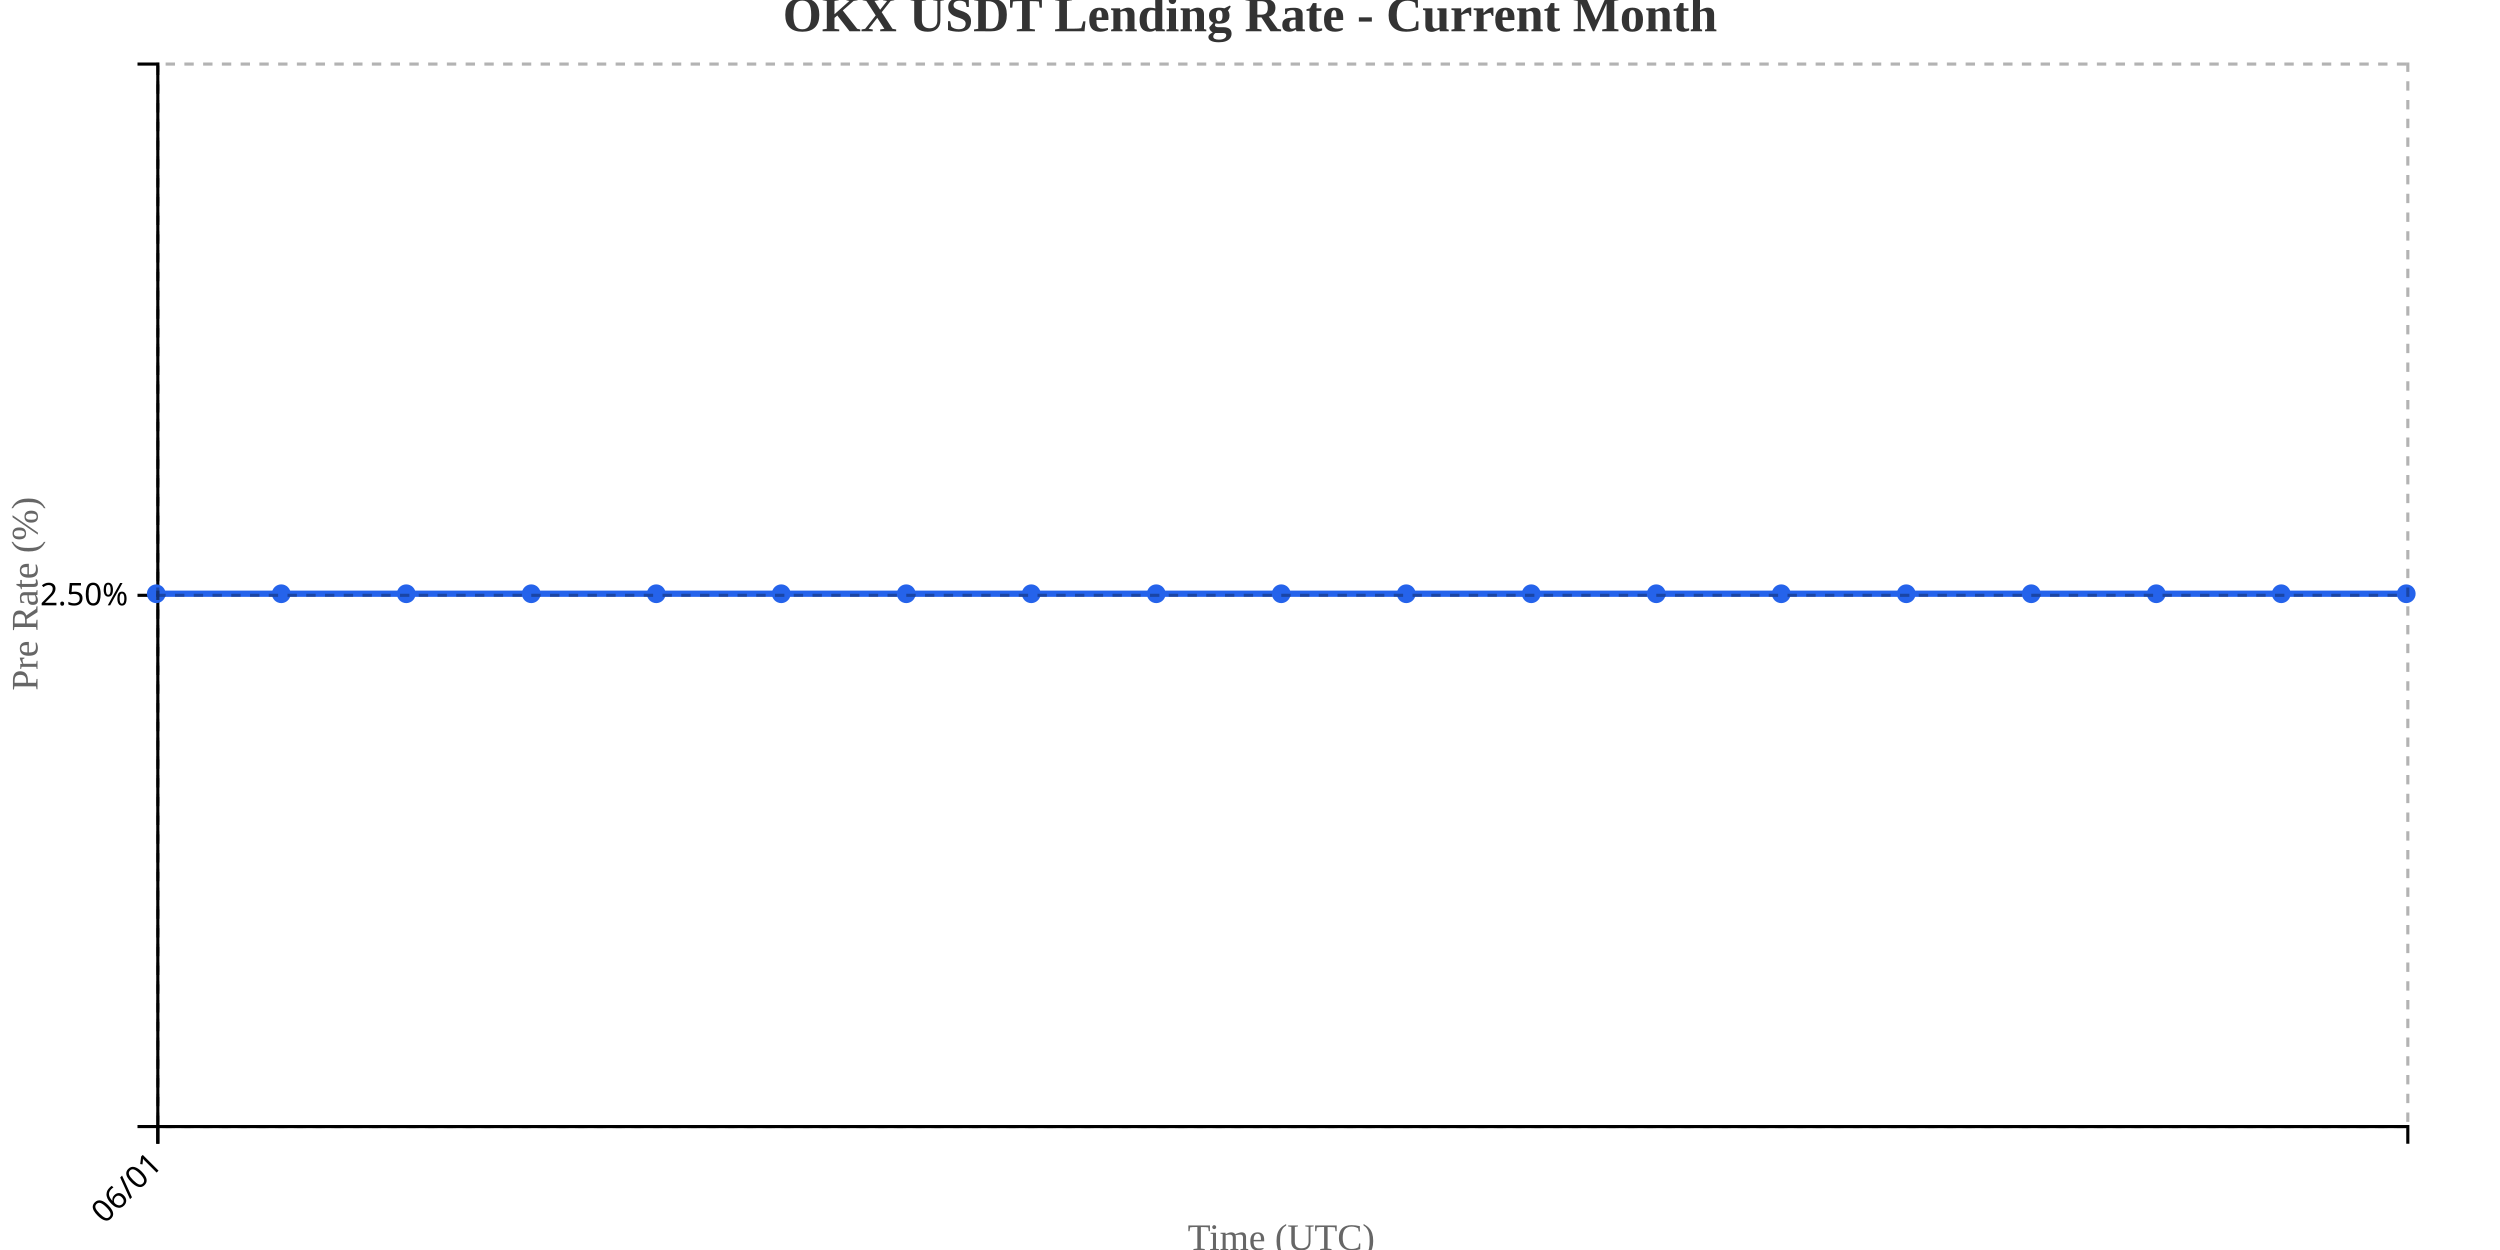
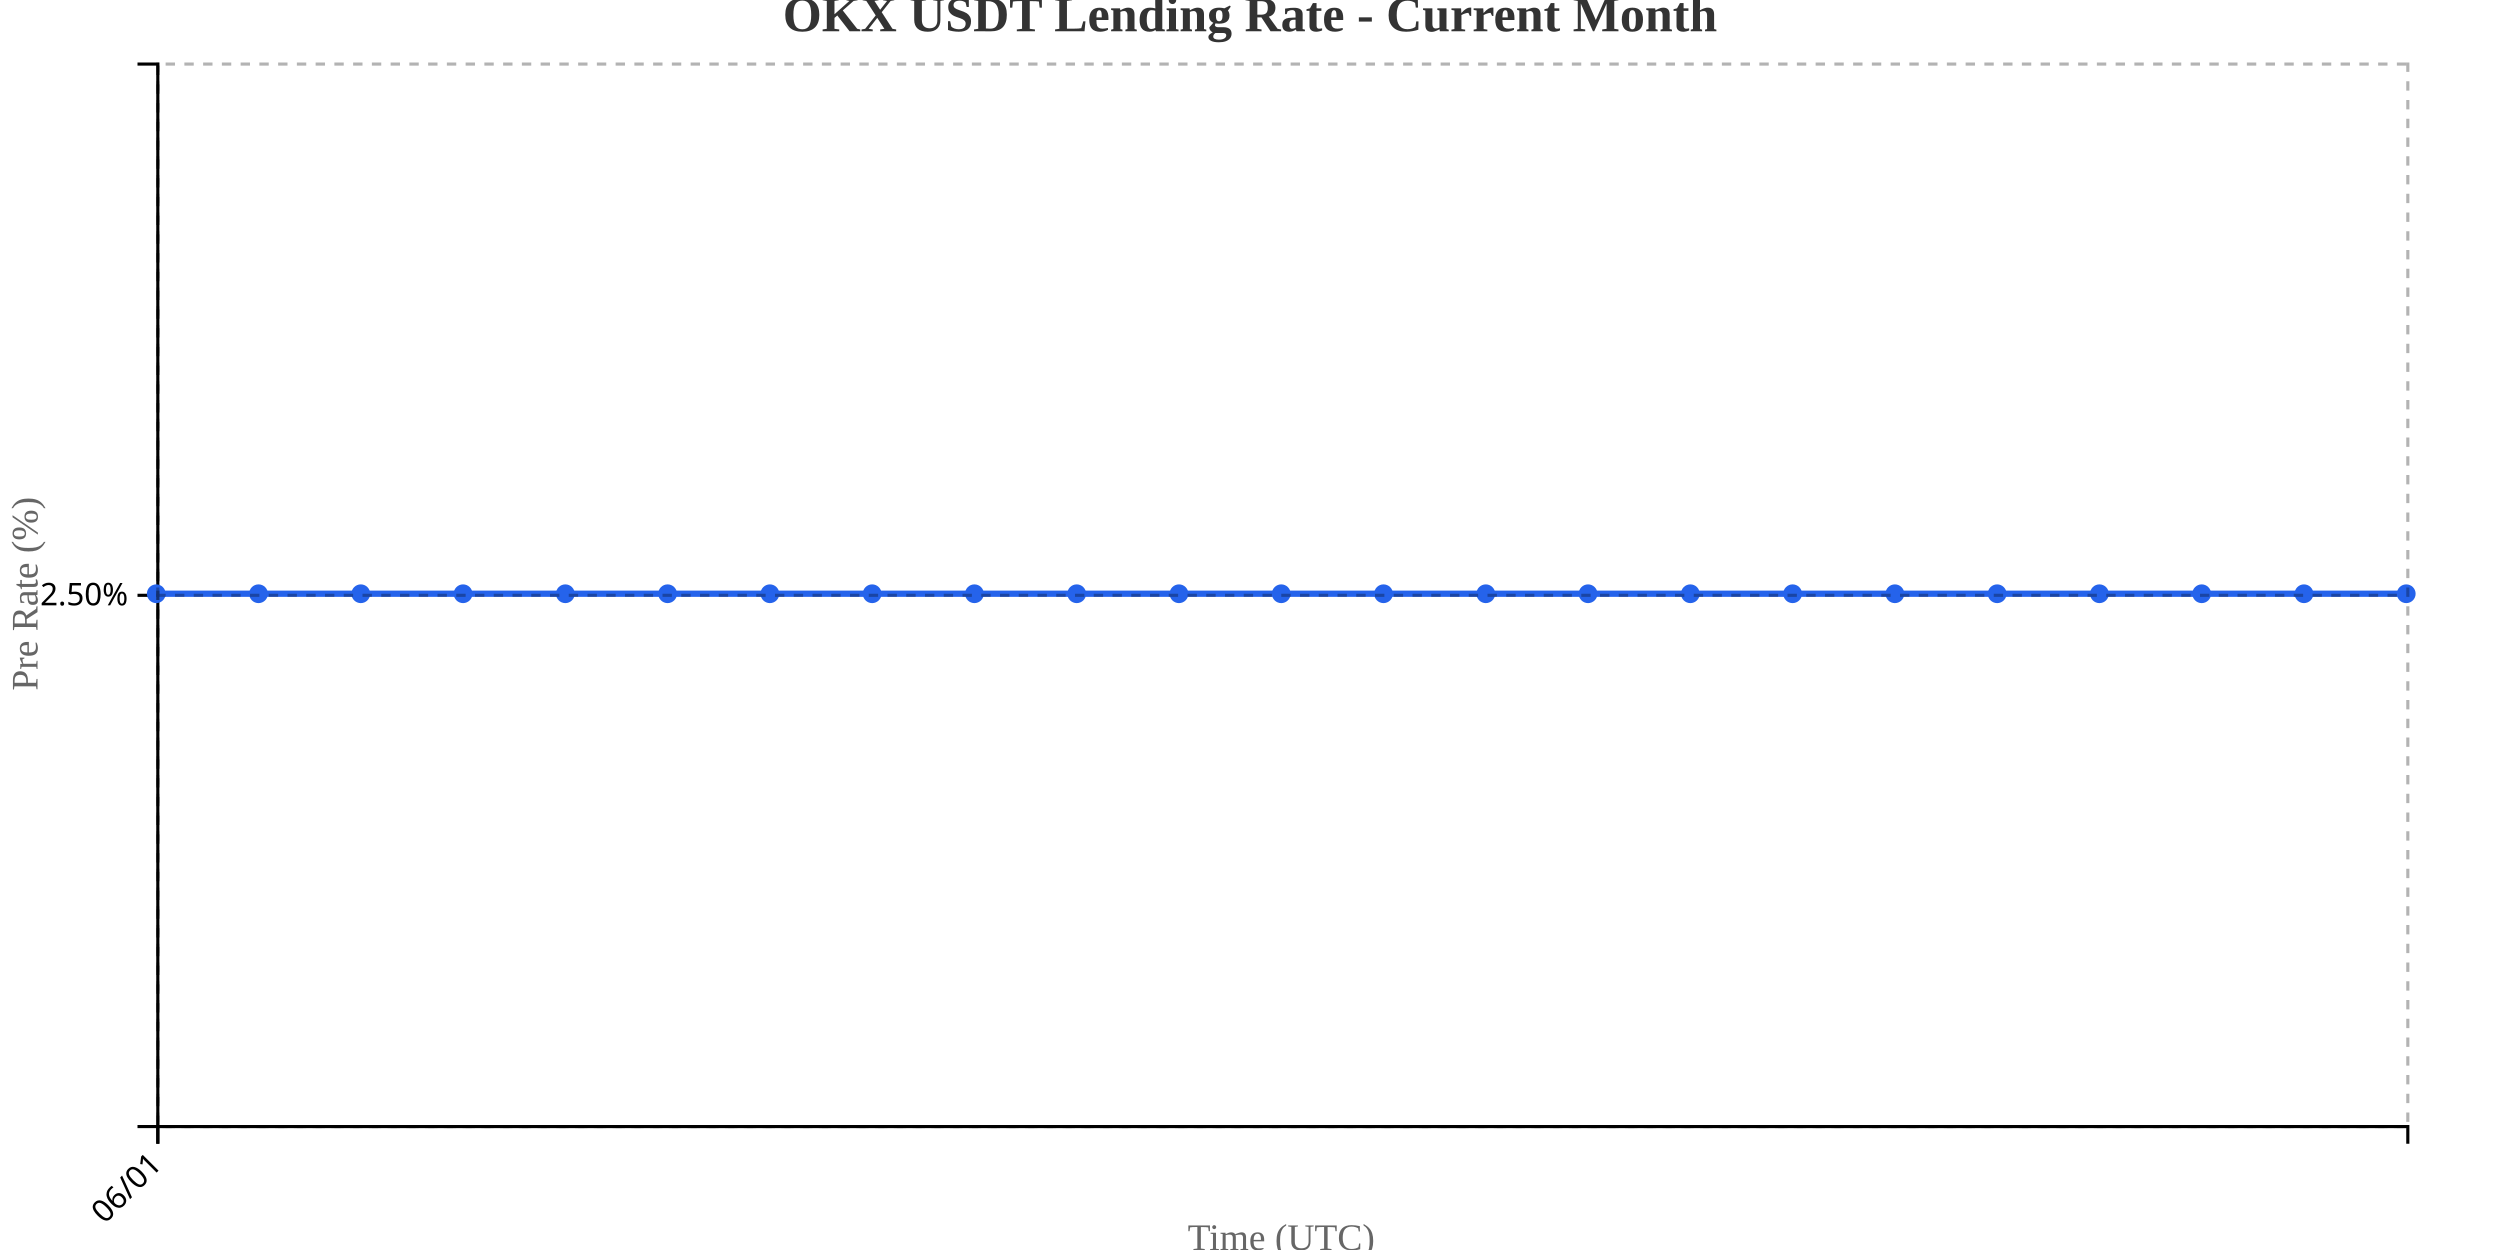
<svg xmlns="http://www.w3.org/2000/svg" width="800" height="400">
  <g transform="translate(50,20)">
    <g transform="translate(0,340)" fill="none" font-size="10" font-family="sans-serif" text-anchor="middle">
      <path class="domain" stroke="currentColor" d="M0.5,6V0.5H720.5V6" />
      <g class="tick" opacity="1" transform="translate(0.5,0)">
        <line stroke="currentColor" y2="6" />
        <text fill="currentColor" y="9" dy=".15em" style="text-anchor: end;" dx="-.8em" transform="rotate(-45)">06/01</text>
      </g>
    </g>
    <g fill="none" font-size="10" font-family="sans-serif" text-anchor="end">
      <path class="domain" stroke="currentColor" d="M-6,340.5H0.5V0.5H-6" />
      <g class="tick" opacity="1" transform="translate(0,170.5)">
        <line stroke="currentColor" x2="-6" />
        <text fill="currentColor" x="-9" dy="0.32em">2.50%</text>
      </g>
    </g>
    <text transform="rotate(-90)" y="-50" x="-170" dy="1em" style="text-anchor: middle; font-size: 12px; fill: #666;">Pre Rate (%)</text>
    <text transform="translate(360, 380)" style="text-anchor: middle; font-size: 12px; fill: #666;">Time (UTC)</text>
-     <path fill="none" stroke="#2563eb" stroke-width="2" d="M0,170C13.333,170,26.667,170,40,170C53.333,170,66.667,170,80,170C93.333,170,106.667,170,120,170C133.333,170,146.667,170,160,170C173.333,170,186.667,170,200,170C213.333,170,226.667,170,240,170C253.333,170,266.667,170,280,170C293.333,170,306.667,170,320,170C333.333,170,346.667,170,360,170C373.333,170,386.667,170,400,170C413.333,170,426.667,170,440,170C453.333,170,466.667,170,480,170C493.333,170,506.667,170,520,170C533.333,170,546.667,170,560,170C573.333,170,586.667,170,600,170C613.333,170,626.667,170,640,170C653.333,170,666.667,170,680,170C693.333,170,706.667,170,720,170" />
+     <path fill="none" stroke="#2563eb" stroke-width="2" d="M0,170C10.909,170,21.818,170,32.727,170C43.636,170,54.545,170,65.455,170C76.364,170,87.273,170,98.182,170C109.091,170,120,170,130.909,170C141.818,170,152.727,170,163.636,170C174.545,170,185.455,170,196.364,170C207.273,170,218.182,170,229.091,170C240,170,250.909,170,261.818,170C272.727,170,283.636,170,294.545,170C305.455,170,316.364,170,327.273,170C338.182,170,349.091,170,360,170C370.909,170,381.818,170,392.727,170C403.636,170,414.545,170,425.455,170C436.364,170,447.273,170,458.182,170C469.091,170,480,170,490.909,170C501.818,170,512.727,170,523.636,170C534.545,170,545.455,170,556.364,170C567.273,170,578.182,170,589.091,170C600,170,610.909,170,621.818,170C632.727,170,643.636,170,654.545,170C665.455,170,676.364,170,687.273,170C698.182,170,709.091,170,720,170" />
    <circle class="dot" cx="0" cy="170" r="3" fill="#2563eb" />
-     <circle class="dot" cx="40" cy="170" r="3" fill="#2563eb" />
-     <circle class="dot" cx="80" cy="170" r="3" fill="#2563eb" />
-     <circle class="dot" cx="120" cy="170" r="3" fill="#2563eb" />
-     <circle class="dot" cx="160" cy="170" r="3" fill="#2563eb" />
-     <circle class="dot" cx="200" cy="170" r="3" fill="#2563eb" />
-     <circle class="dot" cx="240" cy="170" r="3" fill="#2563eb" />
-     <circle class="dot" cx="280" cy="170" r="3" fill="#2563eb" />
-     <circle class="dot" cx="320" cy="170" r="3" fill="#2563eb" />
+     <circle class="dot" cx="32.727" cy="170" r="3" fill="#2563eb" />
+     <circle class="dot" cx="65.455" cy="170" r="3" fill="#2563eb" />
+     <circle class="dot" cx="98.182" cy="170" r="3" fill="#2563eb" />
+     <circle class="dot" cx="130.909" cy="170" r="3" fill="#2563eb" />
+     <circle class="dot" cx="163.636" cy="170" r="3" fill="#2563eb" />
+     <circle class="dot" cx="196.364" cy="170" r="3" fill="#2563eb" />
+     <circle class="dot" cx="229.091" cy="170" r="3" fill="#2563eb" />
+     <circle class="dot" cx="261.818" cy="170" r="3" fill="#2563eb" />
+     <circle class="dot" cx="294.545" cy="170" r="3" fill="#2563eb" />
+     <circle class="dot" cx="327.273" cy="170" r="3" fill="#2563eb" />
    <circle class="dot" cx="360" cy="170" r="3" fill="#2563eb" />
-     <circle class="dot" cx="400" cy="170" r="3" fill="#2563eb" />
-     <circle class="dot" cx="440" cy="170" r="3" fill="#2563eb" />
-     <circle class="dot" cx="480" cy="170" r="3" fill="#2563eb" />
-     <circle class="dot" cx="520" cy="170" r="3" fill="#2563eb" />
-     <circle class="dot" cx="560" cy="170" r="3" fill="#2563eb" />
-     <circle class="dot" cx="600" cy="170" r="3" fill="#2563eb" />
-     <circle class="dot" cx="640" cy="170" r="3" fill="#2563eb" />
-     <circle class="dot" cx="680" cy="170" r="3" fill="#2563eb" />
+     <circle class="dot" cx="392.727" cy="170" r="3" fill="#2563eb" />
+     <circle class="dot" cx="425.455" cy="170" r="3" fill="#2563eb" />
+     <circle class="dot" cx="458.182" cy="170" r="3" fill="#2563eb" />
+     <circle class="dot" cx="490.909" cy="170" r="3" fill="#2563eb" />
+     <circle class="dot" cx="523.636" cy="170" r="3" fill="#2563eb" />
+     <circle class="dot" cx="556.364" cy="170" r="3" fill="#2563eb" />
+     <circle class="dot" cx="589.091" cy="170" r="3" fill="#2563eb" />
+     <circle class="dot" cx="621.818" cy="170" r="3" fill="#2563eb" />
+     <circle class="dot" cx="654.545" cy="170" r="3" fill="#2563eb" />
+     <circle class="dot" cx="687.273" cy="170" r="3" fill="#2563eb" />
    <circle class="dot" cx="720" cy="170" r="3" fill="#2563eb" />
    <g class="grid" transform="translate(0,340)" fill="none" font-size="10" font-family="sans-serif" text-anchor="middle" style="stroke-dasharray: 3,3; opacity: 0.3;">
      <path class="domain" stroke="currentColor" d="M0.5,-340V0.5H720.5V-340" />
      <g class="tick" opacity="1" transform="translate(0.5,0)">
        <line stroke="currentColor" y2="-340" />
        <text fill="currentColor" y="3" dy="0.71em" />
      </g>
    </g>
    <g class="grid" fill="none" font-size="10" font-family="sans-serif" text-anchor="end" style="stroke-dasharray: 3,3; opacity: 0.3;">
      <path class="domain" stroke="currentColor" d="M720,340.5H0.5V0.5H720" />
      <g class="tick" opacity="1" transform="translate(0,170.5)">
        <line stroke="currentColor" x2="720" />
        <text fill="currentColor" x="-3" dy="0.32em" />
      </g>
    </g>
  </g>
  <text x="400" y="10" text-anchor="middle" style="font-size: 16px; font-weight: bold; fill: #333;">OKX USDT Lending Rate - Current Month</text>
</svg>
